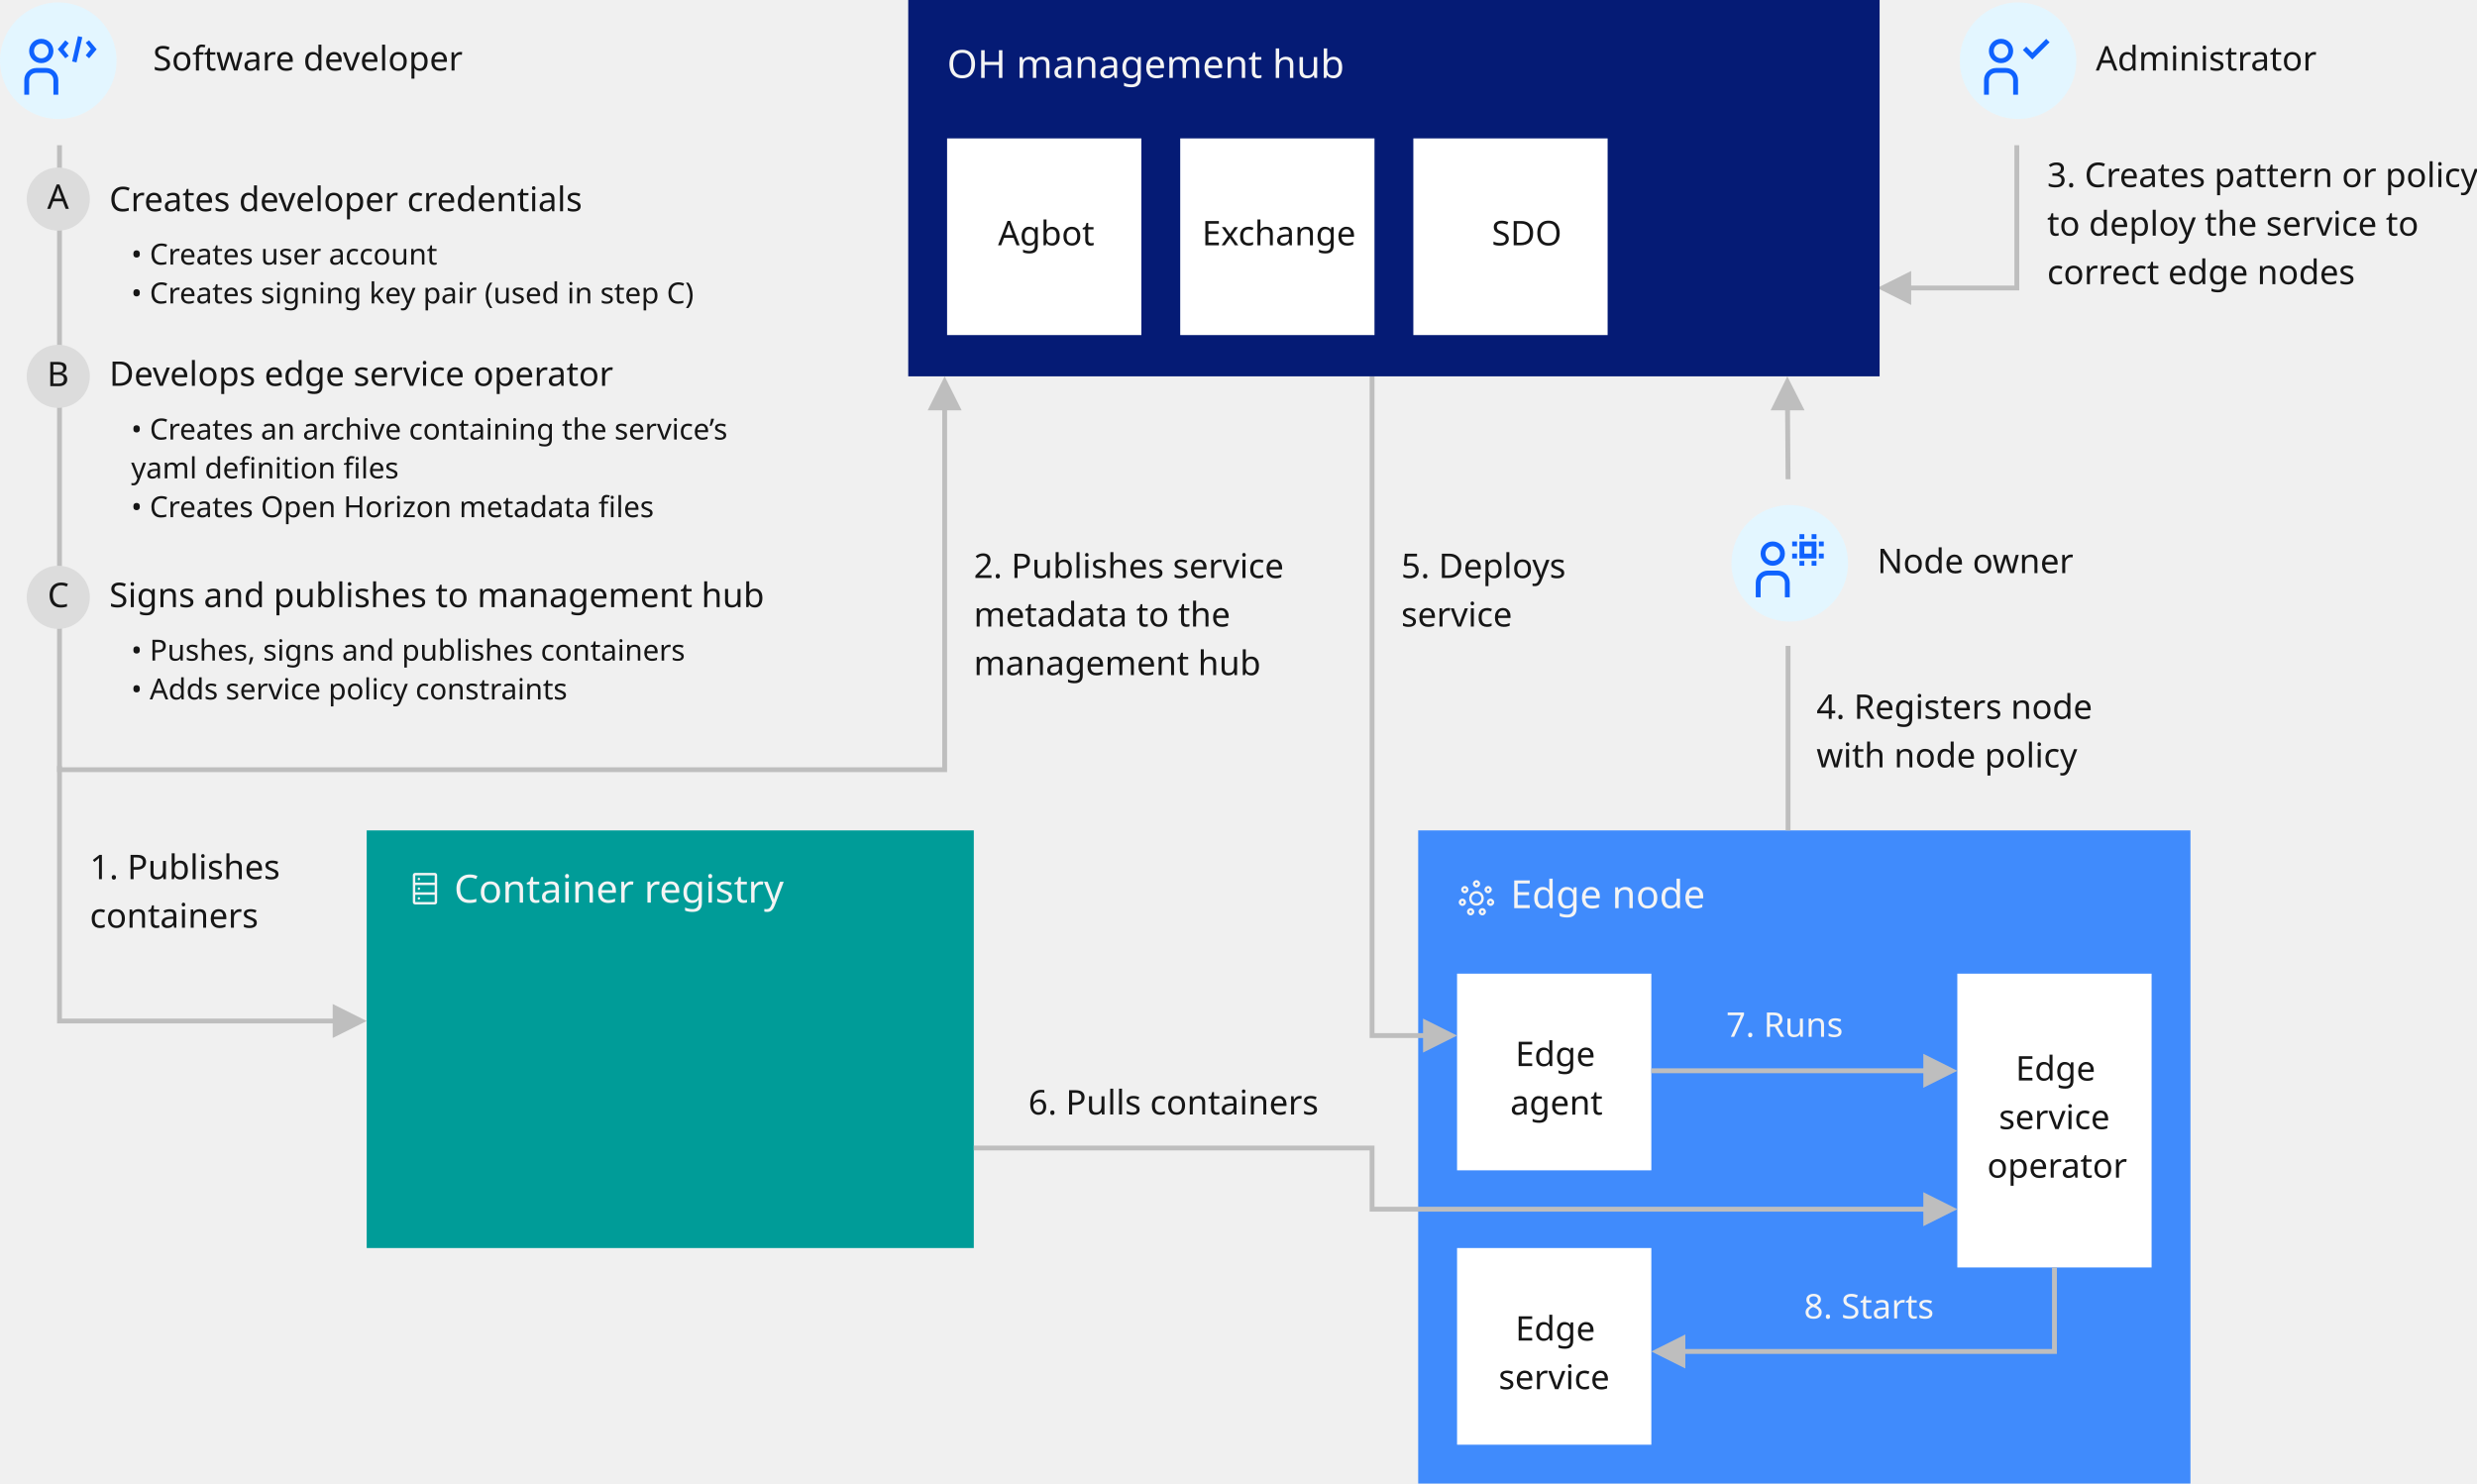
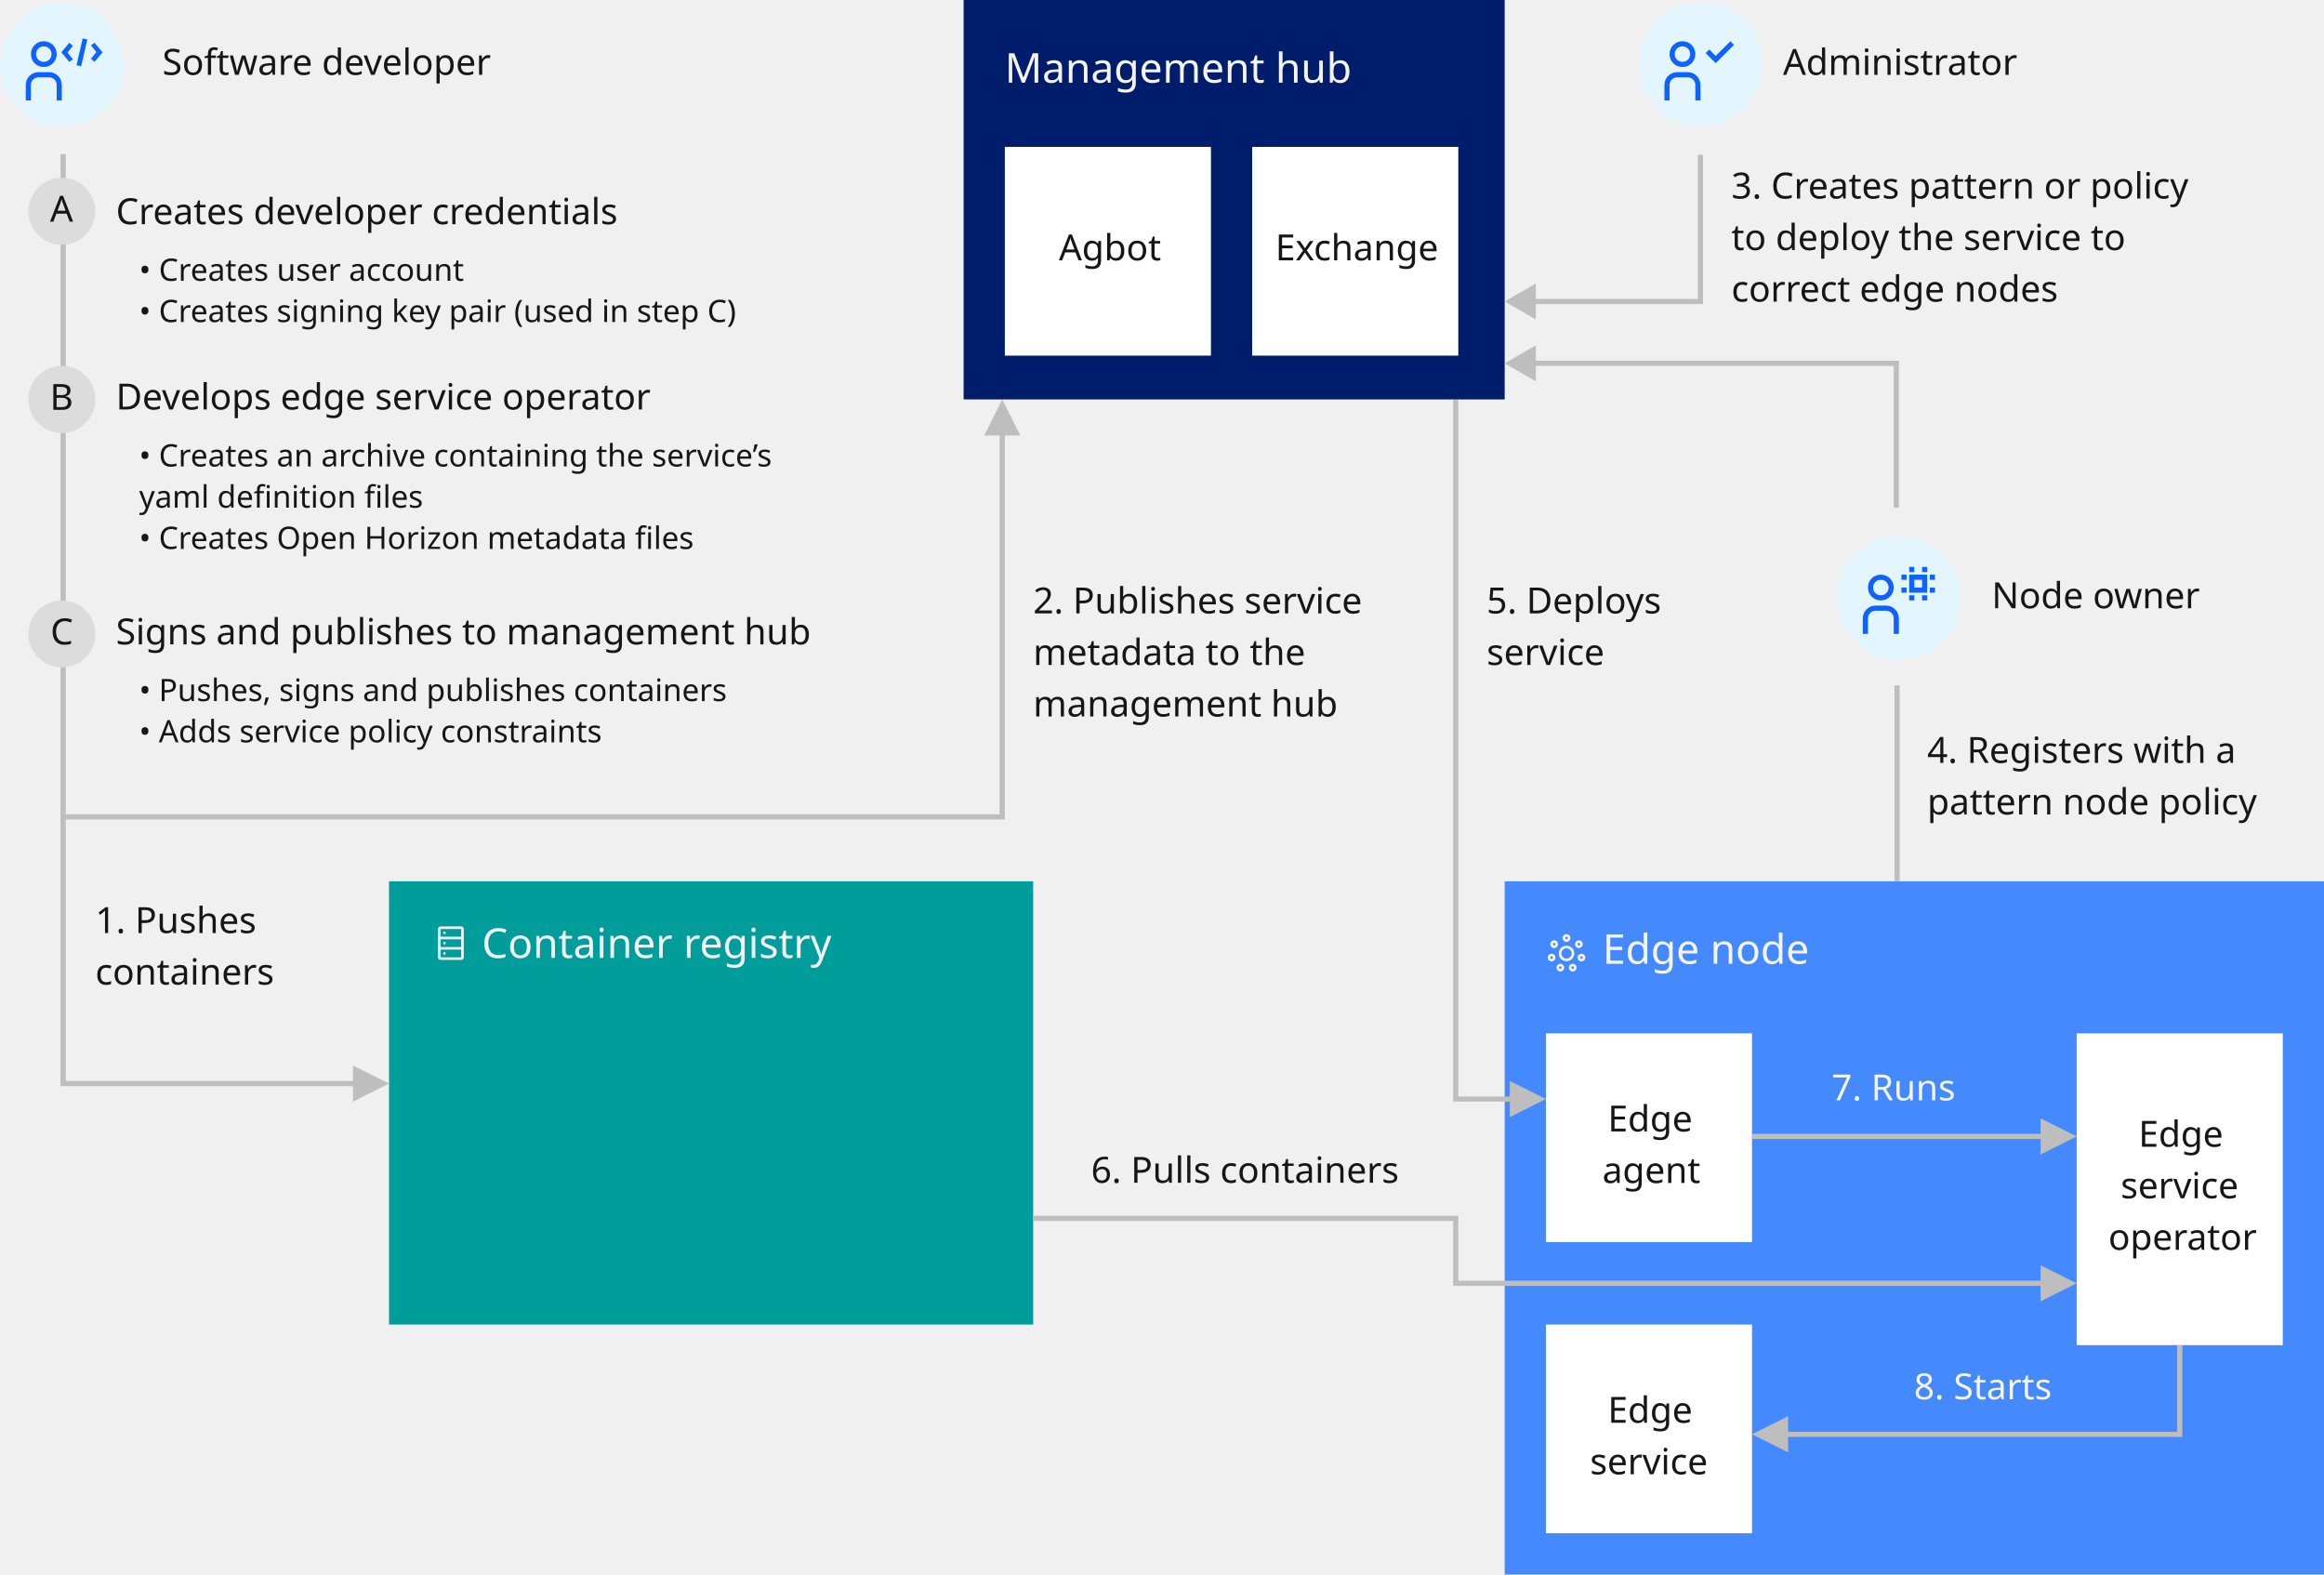
- <svg xmlns="http://www.w3.org/2000/svg" version="1.1" id="Layer_1" x="0px" y="0px" viewBox="0 0 1020 611" style="enable-background:new 0 0 1020 611;" xml:space="preserve">
+ <svg xmlns="http://www.w3.org/2000/svg" version="1.1" id="Layer_1" x="0px" y="0px" viewBox="0 0 902 611" style="enable-background:new 0 0 902 611;" xml:space="preserve">
  <style type="text/css">
- 	.st0{fill-rule:evenodd;clip-rule:evenodd;fill:#408BFC;}
+ 	.st0{fill-rule:evenodd;clip-rule:evenodd;fill:#4589FF;}
	.st1{fill-rule:evenodd;clip-rule:evenodd;fill:#F4F4F4;}
	.st2{fill:#BEBEBE;}
	.st3{fill-rule:evenodd;clip-rule:evenodd;fill:#E3F6FF;}
	.st4{fill-rule:evenodd;clip-rule:evenodd;fill:#0F62FE;}
- 	.st5{fill-rule:evenodd;clip-rule:evenodd;fill:#009C98;}
+ 	.st5{fill-rule:evenodd;clip-rule:evenodd;fill:#009D9A;}
	.st6{fill-rule:evenodd;clip-rule:evenodd;fill:#FFFFFF;}
	.st7{fill-rule:evenodd;clip-rule:evenodd;fill:#DCDCDC;}
	.st8{fill:none;stroke:#BEBEBE;stroke-width:2;}
- 	.st9{fill-rule:evenodd;clip-rule:evenodd;fill:#051B75;}
+ 	.st9{fill-rule:evenodd;clip-rule:evenodd;fill:#001D6C;}
	.st10{fill-rule:evenodd;clip-rule:evenodd;fill:none;}
	.st11{fill:#161616;}
	.st12{font-family:'IBMPlexSans';}
	.st13{font-size:14px;}
	.st14{fill:#F4F4F4;}
	.st15{font-family:'IBMPlexSans-Medium';}
	.st16{font-size:16px;}
	.st17{font-size:12px;}
	.st18{fill:none;}
+ 	.st19{fill:none;stroke:#BEBEBE;stroke-width:2;stroke-miterlimit:10;}
</style>
  <rect id="Rectangle-Copy-52" x="584" y="342" class="st0" width="318" height="269" />
-   <path id="Shape" class="st1" d="M608,365.5c0.8,0,1.5-0.7,1.5-1.5s-0.7-1.5-1.5-1.5s-1.5,0.7-1.5,1.5S607.2,365.5,608,365.5z   M608,363.5c0.3,0,0.5,0.2,0.5,0.5s-0.2,0.5-0.5,0.5s-0.5-0.2-0.5-0.5S607.7,363.5,608,363.5z M612.8,367.9c0.8,0,1.5-0.7,1.5-1.5  s-0.7-1.5-1.5-1.5s-1.5,0.7-1.5,1.5S612,367.9,612.8,367.9z M612.8,365.9c0.3,0,0.5,0.2,0.5,0.5c0,0.3-0.2,0.5-0.5,0.5  c-0.3,0-0.5-0.2-0.5-0.5C612.3,366.1,612.5,365.9,612.8,365.9L612.8,365.9z M602.2,370.1c-0.8,0-1.5,0.7-1.5,1.5  c0,0.8,0.7,1.5,1.5,1.5s1.5-0.7,1.5-1.5C603.7,370.8,603.1,370.1,602.2,370.1z M602.2,372.1c-0.3,0-0.5-0.2-0.5-0.5  c0-0.3,0.2-0.5,0.5-0.5c0.3,0,0.5,0.2,0.5,0.5C602.7,371.9,602.5,372.1,602.2,372.1z M603.2,367.9c0.8,0,1.5-0.7,1.5-1.5  c0-0.8-0.7-1.5-1.5-1.5s-1.5,0.7-1.5,1.5C601.7,367.2,602.4,367.9,603.2,367.9L603.2,367.9z M603.2,365.9c0.3,0,0.5,0.2,0.5,0.5  c0,0.3-0.2,0.5-0.5,0.5c-0.3,0-0.5-0.2-0.5-0.5C602.7,366.1,602.9,365.9,603.2,365.9L603.2,365.9z M613.8,370.1  c-0.8,0-1.5,0.7-1.5,1.5c0,0.8,0.7,1.5,1.5,1.5s1.5-0.7,1.5-1.5C615.3,370.8,614.6,370.1,613.8,370.1z M613.8,372.1  c-0.3,0-0.5-0.2-0.5-0.5c0-0.3,0.2-0.5,0.5-0.5c0.3,0,0.5,0.2,0.5,0.5C614.3,371.9,614,372.1,613.8,372.1z M610.4,374  c-0.8,0-1.5,0.7-1.5,1.5s0.7,1.5,1.5,1.5s1.5-0.7,1.5-1.5S611.3,374,610.4,374L610.4,374z M610.4,376c-0.3,0-0.5-0.2-0.5-0.5  s0.2-0.5,0.5-0.5c0.3,0,0.5,0.2,0.5,0.5c0,0.1-0.1,0.3-0.1,0.4C610.7,375.9,610.6,376,610.4,376z M605.6,374c-0.8,0-1.5,0.7-1.5,1.5  s0.7,1.5,1.5,1.5s1.5-0.7,1.5-1.5S606.4,374,605.6,374L605.6,374z M605.6,376c-0.3,0-0.5-0.2-0.5-0.5s0.2-0.5,0.5-0.5  c0.3,0,0.5,0.2,0.5,0.5C606.1,375.8,605.8,376,605.6,376z M611,370c0-1.7-1.3-3-3-3s-3,1.3-3,3s1.3,3,3,3S611,371.7,611,370z   M608,372c-1.1,0-2-0.9-2-2s0.9-2,2-2s2,0.9,2,2c0,0.5-0.2,1-0.6,1.4C609,371.8,608.5,372,608,372z" />
+   <path id="Shape" class="st1" d="M608,365.5c0.8,0,1.5-0.7,1.5-1.5s-0.7-1.5-1.5-1.5c-0.8,0-1.5,0.7-1.5,1.5S607.2,365.5,608,365.5z   M608,363.5c0.3,0,0.5,0.2,0.5,0.5s-0.2,0.5-0.5,0.5c-0.3,0-0.5-0.2-0.5-0.5S607.7,363.5,608,363.5z M612.8,367.9  c0.8,0,1.5-0.7,1.5-1.5s-0.7-1.5-1.5-1.5c-0.8,0-1.5,0.7-1.5,1.5S612,367.9,612.8,367.9z M612.8,365.9c0.3,0,0.5,0.2,0.5,0.5  c0,0.3-0.2,0.5-0.5,0.5s-0.5-0.2-0.5-0.5C612.3,366.1,612.5,365.9,612.8,365.9L612.8,365.9z M602.2,370.1c-0.8,0-1.5,0.7-1.5,1.5  s0.7,1.5,1.5,1.5c0.8,0,1.5-0.7,1.5-1.5S603.1,370.1,602.2,370.1z M602.2,372.1c-0.3,0-0.5-0.2-0.5-0.5c0-0.3,0.2-0.5,0.5-0.5  s0.5,0.2,0.5,0.5C602.7,371.9,602.5,372.1,602.2,372.1z M603.2,367.9c0.8,0,1.5-0.7,1.5-1.5s-0.7-1.5-1.5-1.5  c-0.8,0-1.5,0.7-1.5,1.5C601.7,367.2,602.4,367.9,603.2,367.9L603.2,367.9z M603.2,365.9c0.3,0,0.5,0.2,0.5,0.5  c0,0.3-0.2,0.5-0.5,0.5s-0.5-0.2-0.5-0.5C602.7,366.1,602.9,365.9,603.2,365.9L603.2,365.9z M613.8,370.1c-0.8,0-1.5,0.7-1.5,1.5  s0.7,1.5,1.5,1.5c0.8,0,1.5-0.7,1.5-1.5S614.6,370.1,613.8,370.1z M613.8,372.1c-0.3,0-0.5-0.2-0.5-0.5c0-0.3,0.2-0.5,0.5-0.5  c0.3,0,0.5,0.2,0.5,0.5C614.3,371.9,614,372.1,613.8,372.1z M610.4,374c-0.8,0-1.5,0.7-1.5,1.5s0.7,1.5,1.5,1.5  c0.8,0,1.5-0.7,1.5-1.5S611.3,374,610.4,374L610.4,374z M610.4,376c-0.3,0-0.5-0.2-0.5-0.5s0.2-0.5,0.5-0.5c0.3,0,0.5,0.2,0.5,0.5  c0,0.1-0.1,0.3-0.1,0.4C610.7,375.9,610.6,376,610.4,376z M605.6,374c-0.8,0-1.5,0.7-1.5,1.5s0.7,1.5,1.5,1.5c0.8,0,1.5-0.7,1.5-1.5  S606.4,374,605.6,374L605.6,374z M605.6,376c-0.3,0-0.5-0.2-0.5-0.5s0.2-0.5,0.5-0.5c0.3,0,0.5,0.2,0.5,0.5  C606.1,375.8,605.8,376,605.6,376z M611,370c0-1.7-1.3-3-3-3c-1.7,0-3,1.3-3,3s1.3,3,3,3C609.7,373,611,371.7,611,370z M608,372  c-1.1,0-2-0.9-2-2c0-1.1,0.9-2,2-2s2,0.9,2,2c0,0.5-0.2,1-0.6,1.4C609,371.8,608.5,372,608,372z" />
  <path id="Line-4" class="st2" d="M25.5,59.8V316H388V169h-6l7-14l7,14h-6v149H23.5V59.8H25.5z" />
-   <path id="Line-4-Copy-2" class="st2" d="M831.5,59.8v59.8l-44.5,0l0,6l-14-7l14-7l0,6h42.5l0-57.8H831.5z" />
-   <circle id="Oval-Copy-3" class="st3" cx="831" cy="25" r="24" />
-   <path id="Shape_1_" class="st4" d="M826,28c2.8,0,5,2.2,5,5v6h-2v-6c0-1.7-1.3-3-3-3h-4c-1.7,0-3,1.3-3,3v6h-2v-6c0-2.8,2.2-5,5-5  H826z M824,16c2.8,0,5,2.2,5,5s-2.2,5-5,5s-5-2.2-5-5S821.2,16,824,16z M842.6,16l1.4,1.4l-7.1,7.1l-3.9-3.9l1.4-1.4l2.5,2.5  L842.6,16z M824,18c-1.7,0-3,1.3-3,3c0,1.7,1.3,3,3,3s3-1.3,3-3S825.7,18,824,18z" />
+   <circle id="Oval-Copy-3" class="st3" cx="660" cy="25" r="24" />
+   <path id="Shape_1_" class="st4" d="M655,28c2.8,0,5,2.2,5,5v6h-2v-6c0-1.7-1.3-3-3-3h-4c-1.7,0-3,1.3-3,3v6h-2v-6c0-2.8,2.2-5,5-5  H655z M653,16c2.8,0,5,2.2,5,5s-2.2,5-5,5s-5-2.2-5-5S650.2,16,653,16z M671.6,16l1.4,1.4l-7.1,7.1l-3.9-3.9l1.4-1.4l2.5,2.5  L671.6,16z M653,18c-1.7,0-3,1.3-3,3c0,1.7,1.3,3,3,3s3-1.3,3-3S654.7,18,653,18z" />
  <circle id="Oval-Copy-3_1_" class="st3" cx="24" cy="25" r="24" />
  <path id="Shape_2_" class="st4" d="M19,28c2.8,0,5,2.2,5,5v6h-2v-6c0-1.7-1.3-3-3-3h-4c-1.7,0-3,1.3-3,3v6h-2v-6c0-2.8,2.2-5,5-5H19  z M17,16c2.8,0,5,2.2,5,5s-2.2,5-5,5s-5-2.2-5-5S14.2,16,17,16z M32.1,14.9l1.8,0.4l-2.4,10.4l-1.8-0.4L32.1,14.9z M26.9,16.6  l1.4,1.2l-2.1,2.6l2.1,2.6L26.9,24l-3.1-3.7L26.9,16.6z M36.7,16.6l3.1,3.7L36.7,24l-1.4-1.2l2.1-2.6l-2.1-2.6L36.7,16.6z M17,18  c-1.7,0-3,1.3-3,3c0,1.7,1.3,3,3,3s3-1.3,3-3S18.7,18,17,18z" />
  <rect id="Rectangle-Copy-14" x="151" y="342" class="st5" width="250" height="172" />
  <rect id="Rectangle-Copy-16" x="600" y="401" class="st6" width="80" height="81" />
  <rect id="Rectangle-Copy-16_1_" x="806" y="401" class="st6" width="80" height="121" />
  <rect id="Rectangle-Copy-16_2_" x="600" y="514" class="st6" width="80" height="81" />
  <path id="Line-2-Copy-24" class="st2" d="M792,434l14,7l-14,7v-6H680v-2h112V434z" />
  <path id="Line-2-Copy-26" class="st2" d="M847,522v35.6l-153,0v6l-14-7l14-7v6h151V522H847z" />
  <circle id="Oval-Copy-3_2_" class="st7" cx="24" cy="82" r="13" />
  <circle id="Oval-Copy-3_3_" class="st7" cx="24" cy="155" r="13" />
  <circle id="Oval-Copy-3_4_" class="st7" cx="24" cy="246" r="13" />
  <circle id="Oval-Copy-3_5_" class="st3" cx="737" cy="232" r="24" />
  <path id="Shape_3_" class="st4" d="M732,235c2.8,0,5,2.2,5,5v6h-2v-6c0-1.7-1.3-3-3-3h-4c-1.7,0-3,1.3-3,3v6h-2v-6c0-2.8,2.2-5,5-5  H732z M730,223c2.8,0,5,2.2,5,5s-2.2,5-5,5s-5-2.2-5-5S727.2,223,730,223z M743,231v2h-2v-2H743z M748,231v2h-2v-2H748z M730,225  c-1.7,0-3,1.3-3,3c0,1.7,1.3,3,3,3s3-1.3,3-3S731.7,225,730,225z M751,228v2h-2v-2H751z M740,228v2h-2v-2H740z M748,223v7h-7v-7H748  z M746,225h-3v3h3V225z M751,223v2h-2v-2H751z M740,223v2h-2v-2H740z M743,220v2h-2v-2H743z M748,220v2h-2v-2H748z" />
  <path id="Line-8" class="st2" d="M25.5,315.5v104H137v-6l14,7l-14,7v-6H23.5v-106H25.5z" />
  <path id="Path-8" class="st2" d="M566,471.8V497h226v-6l14,7l-14,7v-6H564v-25.2l-163,0v-2H566z" />
  <path id="Path-7" class="st2" d="M566,155v270.5h20v-6l14,7l-14,7v-6h-22V155H566z" />
-   <path id="Path-9" class="st2" d="M736,155l7.1,14l-6,0l0.2,28.4l-2,0l-0.2-28.4l-6,0L736,155z" />
  <line id="Path-9-Copy" class="st8" x1="736.3" y1="342" x2="736.3" y2="266" />
-   <rect id="Rectangle-Copy-50" x="374" class="st9" width="400" height="155" />
-   <rect id="Rectangle-Copy-16_3_" x="582" y="57" class="st6" width="80" height="81" />
+   <rect id="Rectangle-Copy-50" x="374" class="st9" width="210" height="155" />
  <rect id="Rectangle-Copy-16_4_" x="486" y="57" class="st6" width="80" height="81" />
  <rect id="Rectangle-Copy-16_5_" x="390" y="57" class="st6" width="80" height="81" />
  <rect x="401" y="227.7" class="st10" width="131.8" height="59.5" />
  <text transform="matrix(1 0 0 1 400.994 238.0347)">
    <tspan x="0" y="0" class="st11 st12 st13">2. Publishes service </tspan>
    <tspan x="0" y="20" class="st11 st12 st13">metadata to the </tspan>
    <tspan x="0" y="40" class="st11 st12 st13">management hub</tspan>
  </text>
  <rect x="37" y="351.7" class="st10" width="95.9" height="42.2" />
  <text transform="matrix(1 0 0 1 36.994 362.0721)">
-     <tspan x="0" y="0" class="st11 st12 st13">1. Publishes </tspan>
+     <tspan x="0" y="0" class="st11 st12 st13">1. Pushes </tspan>
    <tspan x="0" y="20" class="st11 st12 st13">containers</tspan>
  </text>
  <rect x="13.9" y="75.7" class="st10" width="20" height="12.2" />
  <text transform="matrix(1 0 0 1 19.4294 86.0119)" class="st11 st12 st13">A</text>
  <rect x="13.9" y="148.7" class="st10" width="20" height="13.4" />
  <text transform="matrix(1 0 0 1 19.3455 159.0499)" class="st11 st12 st13">B</text>
  <rect x="15.2" y="239.7" class="st10" width="17.5" height="13.4" />
  <text transform="matrix(1 0 0 1 19.5696 250.0679)" class="st11 st12 st13">C</text>
  <rect x="577" y="227.7" class="st10" width="88.8" height="59.5" />
  <text transform="matrix(1 0 0 1 576.994 238.0347)">
    <tspan x="0" y="0" class="st11 st12 st13">5. Deploys </tspan>
    <tspan x="0" y="20" class="st11 st12 st13">service</tspan>
  </text>
-   <rect x="748" y="285.7" class="st10" width="130.8" height="42" />
-   <text transform="matrix(1 0 0 1 747.994 296.049)">
-     <tspan x="0" y="0" class="st11 st12 st13">4. Registers node </tspan>
-     <tspan x="0" y="20" class="st11 st12 st13">with node policy</tspan>
+   <rect x="748" y="285.7" class="st10" width="130.8" height="43.3" />
+   <text transform="matrix(1 0 0 1 747.994 296.0494)">
+     <tspan x="0" y="0" class="st11 st12 st13">4. Registers with a </tspan>
+     <tspan x="0" y="20" class="st11 st12 st13">pattern node policy</tspan>
  </text>
  <rect x="401.4" y="448.6" class="st10" width="163" height="14.6" />
  <text transform="matrix(1 0 0 1 423.4718 458.9956)" class="st11 st12 st13">6. Pulls containers</text>
-   <rect x="843" y="66.7" class="st10" width="175.7" height="57.4" />
-   <text transform="matrix(1 0 0 1 842.994 77.0378)">
+   <rect x="672" y="66.7" class="st10" width="175.7" height="57.4" />
+   <text transform="matrix(1 0 0 1 671.994 77.0378)">
    <tspan x="0" y="0" class="st11 st12 st13">3. Creates pattern or policy </tspan>
    <tspan x="0" y="20" class="st11 st12 st13">to deploy the service to </tspan>
    <tspan x="0" y="40" class="st11 st12 st13">correct edge nodes</tspan>
  </text>
  <rect x="773" y="225.7" class="st10" width="100" height="15.4" />
  <text transform="matrix(1 0 0 1 773.0168 236.0392)" class="st11 st12 st13">Node owner</text>
-   <rect x="863" y="18.7" class="st10" width="100" height="15.4" />
-   <text transform="matrix(1 0 0 1 863.0239 29.0511)" class="st11 st12 st13">Administrator</text>
-   <rect x="390" y="20.2" class="st10" width="236.1" height="15.6" />
-   <text transform="matrix(1 0 0 1 389.9941 32.0854)" class="st14 st15 st16">OH management hub</text>
+   <rect x="692" y="18.7" class="st10" width="100" height="15.4" />
+   <text transform="matrix(1 0 0 1 692.0239 29.0511)" class="st11 st12 st13">Administrator</text>
+   <rect x="390" y="20.2" class="st10" width="187" height="15.6" />
+   <text transform="matrix(1 0 0 1 389.9941 32.0859)" class="st14 st15 st16">Management hub</text>
  <rect x="622" y="362.2" class="st10" width="236.1" height="15.6" />
  <text transform="matrix(1 0 0 1 621.9941 374.0154)" class="st14 st15 st16">Edge node</text>
  <rect x="805.9" y="434.6" class="st10" width="80" height="56.3" />
  <text transform="matrix(1 0 0 1 829.9978 445.0018)">
    <tspan x="0" y="0" class="st11 st12 st13">Edge </tspan>
    <tspan x="-6.9" y="20" class="st11 st12 st13">service</tspan>
    <tspan x="-11.7" y="40" class="st11 st12 st13">operator</tspan>
  </text>
  <rect x="609.4" y="428.7" class="st10" width="61.1" height="35.7" />
  <text transform="matrix(1 0 0 1 624.0093 439.0639)">
    <tspan x="0" y="0" class="st11 st12 st13">Edge </tspan>
    <tspan x="-2.1" y="20" class="st11 st12 st13">agent</tspan>
  </text>
  <rect x="609.4" y="541.8" class="st10" width="61.1" height="35.7" />
  <text transform="matrix(1 0 0 1 624.0093 552.1152)">
    <tspan x="0" y="0" class="st11 st12 st13">Edge </tspan>
    <tspan x="-6.9" y="20" class="st11 st12 st13">service</tspan>
  </text>
  <rect x="679.3" y="416.6" class="st10" width="111.2" height="13.7" />
  <text transform="matrix(1 0 0 1 710.834 427.0049)" class="st14 st12 st13">7. Runs</text>
  <rect x="694.5" y="532.6" class="st10" width="150.7" height="13.7" />
  <text transform="matrix(1 0 0 1 742.8313 543.0037)" class="st14 st12 st13">8. Starts</text>
-   <rect x="581.9" y="90.7" class="st10" width="80" height="14.9" />
-   <text transform="matrix(1 0 0 1 614.28 101.0283)" class="st11 st12 st13">SDO</text>
  <rect x="485.9" y="90.7" class="st10" width="80" height="14.9" />
  <text transform="matrix(1 0 0 1 494.9846 101.0283)" class="st11 st12 st13">Exchange</text>
  <rect x="389.9" y="90.7" class="st10" width="80" height="14.9" />
  <text transform="matrix(1 0 0 1 410.9753 101.0283)" class="st11 st12 st13">Agbot</text>
  <rect x="45" y="76.6" class="st10" width="280.6" height="15.7" />
-   <text transform="matrix(1 0 0 1 44.994 87)" class="st11 st12 st13">Creates developer credentials</text>
+   <text transform="matrix(1 0 0 1 44.994 87.0001)" class="st11 st12 st13">Creates developer credentials</text>
  <rect x="63" y="18.7" class="st10" width="172.6" height="15.7" />
  <text transform="matrix(1 0 0 1 63.0028 29.0389)" class="st11 st12 st13">Software developer</text>
  <rect x="45" y="148.5" class="st10" width="283.4" height="15.7" />
  <text transform="matrix(1 0 0 1 44.994 158.9073)" class="st11 st12 st13">Develops edge service operator</text>
  <rect x="45" y="239.7" class="st10" width="293.1" height="15.7" />
  <text transform="matrix(1 0 0 1 44.994 250.0562)" class="st11 st12 st13">Signs and publishes to management hub</text>
  <rect x="54" y="100.1" class="st10" width="271.6" height="41.3" />
  <text transform="matrix(1 0 0 1 53.994 108.9678)">
    <tspan x="0" y="0" class="st11 st12 st17">• Creates user account</tspan>
    <tspan x="0" y="16" class="st11 st12 st17">• Creates signing key pair (used in step C)</tspan>
  </text>
  <rect x="54" y="172.1" class="st10" width="271.6" height="48.5" />
  <text transform="matrix(1 0 0 1 53.994 181.0086)">
    <tspan x="0" y="0" class="st11 st12 st17">• Creates an archive containing the service’s </tspan>
    <tspan x="0" y="16" class="st11 st12 st17">yaml definition files</tspan>
    <tspan x="0" y="32" class="st11 st12 st17">• Creates Open Horizon metadata files</tspan>
  </text>
  <rect x="54" y="263.2" class="st10" width="271.6" height="31.3" />
  <text transform="matrix(1 0 0 1 53.994 272.0575)">
    <tspan x="0" y="0" class="st11 st12 st17">• Pushes, signs and publishes containers</tspan>
    <tspan x="0" y="16" class="st11 st12 st17">• Adds service policy constraints</tspan>
  </text>
  <g>
    <rect x="187" y="359.9" class="st10" width="162.3" height="15.6" />
    <text transform="matrix(1 0 0 1 186.9997 371.7318)" class="st14 st15 st16">Container registry</text>
    <g>
      <path class="st14" d="M179,359.5h-8c-0.6,0-1,0.4-1,1v11c0,0.6,0.4,1,1,1h8c0.6,0,1-0.4,1-1v-11C180,359.9,179.6,359.5,179,359.5z     M179,360.5v3h-8v-3H179z M171,367.5v-3h8v3H171z M171,371.5v-3h8v3H171z" />
      <circle class="st14" cx="172.5" cy="362" r="0.5" />
      <circle class="st14" cx="172.5" cy="366" r="0.5" />
      <circle class="st14" cx="172.5" cy="370" r="0.5" />
      <rect id="_x3C_Transparent_Rectangle_x3E__616_" x="167" y="358" class="st18" width="16" height="16" />
    </g>
  </g>
+   <g>
+     <g>
+       <polyline class="st19" points="736,197 736,141 594,141   " />
+       <g>
+         <polygon class="st2" points="596.1,134 584,141 596.1,148    " />
+       </g>
+     </g>
+   </g>
+   <g>
+     <g>
+       <polyline class="st19" points="660,60.1 660,117 594,117   " />
+       <g>
+         <polygon class="st2" points="596.1,110 584,117 596.1,124    " />
+       </g>
+     </g>
+   </g>
</svg>
